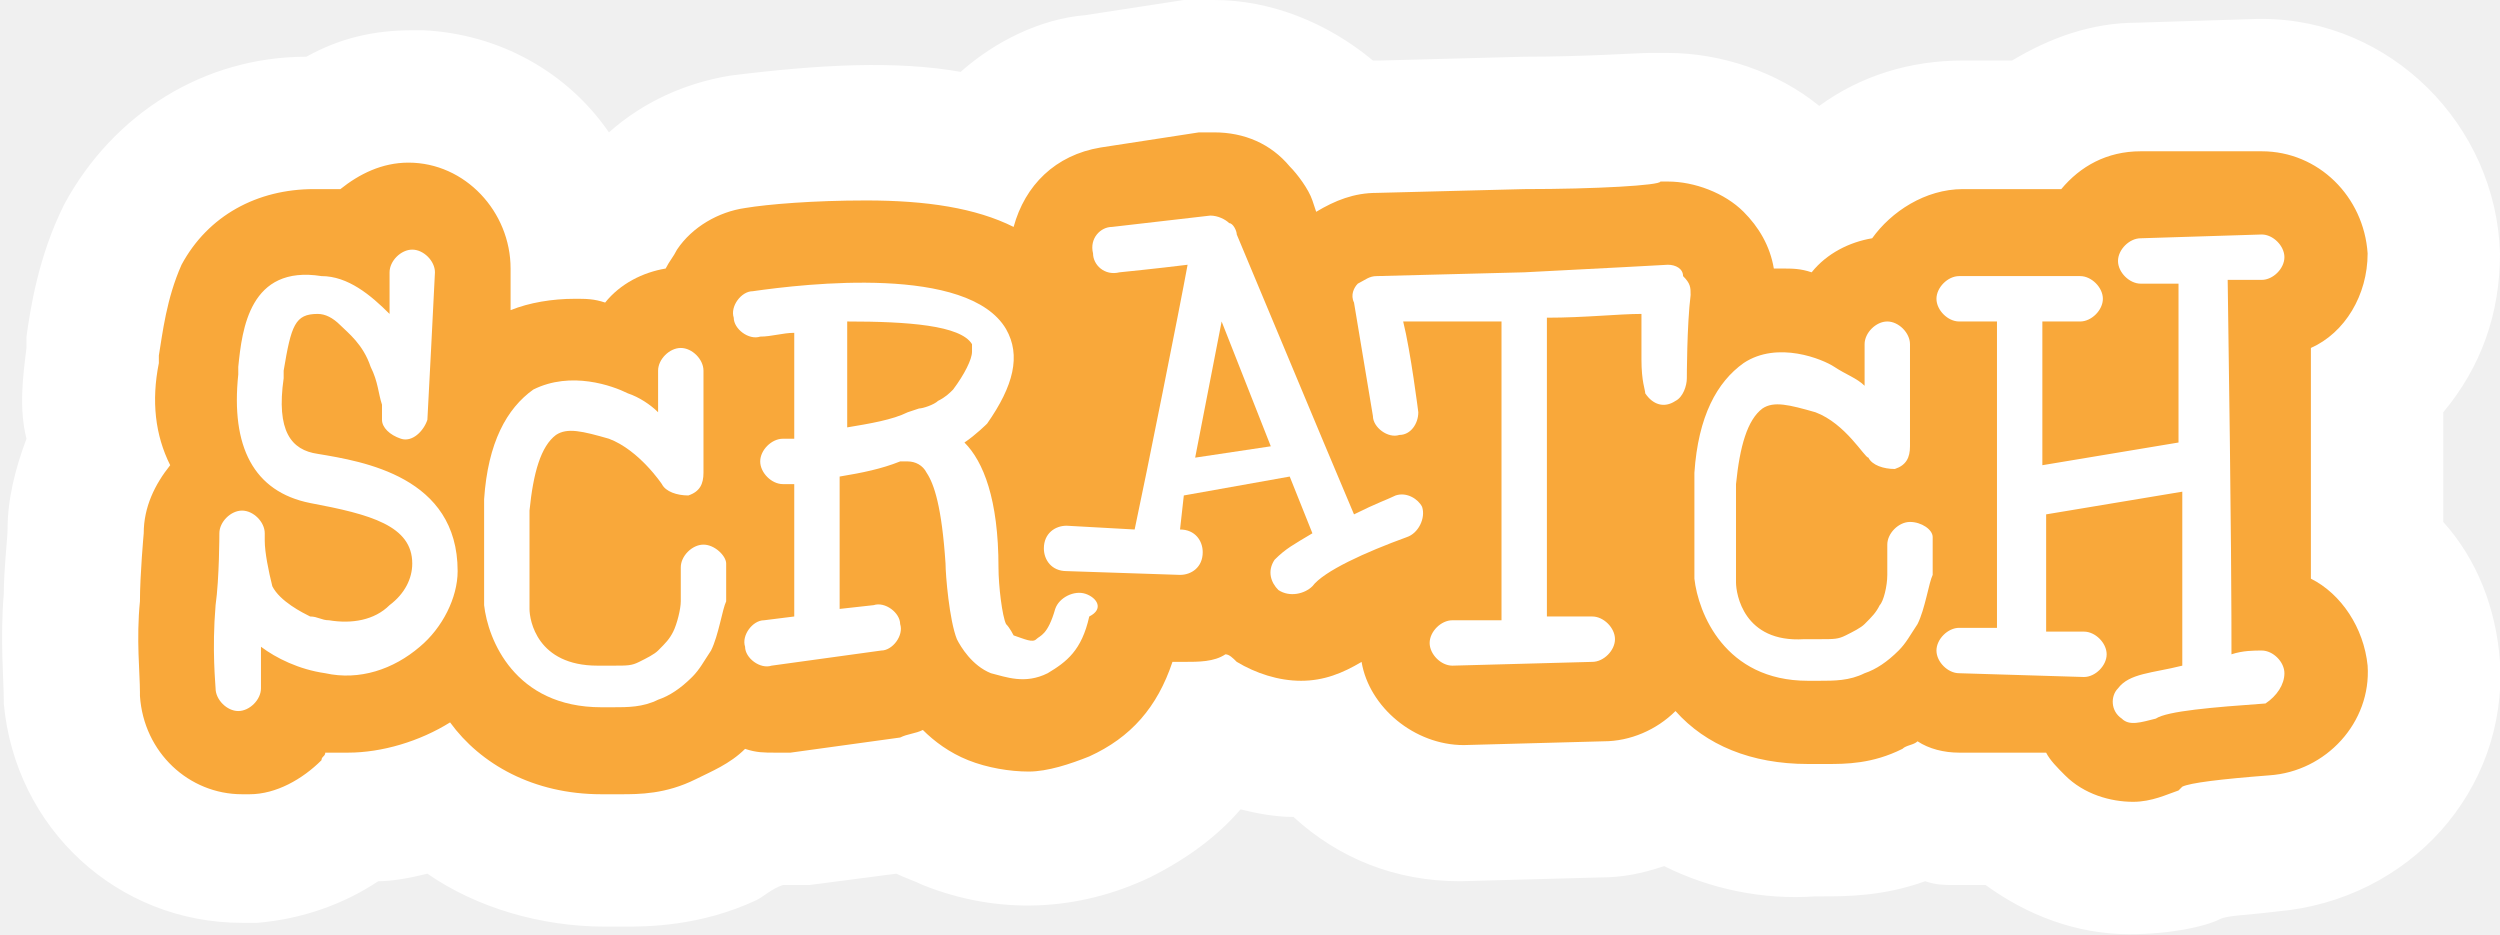
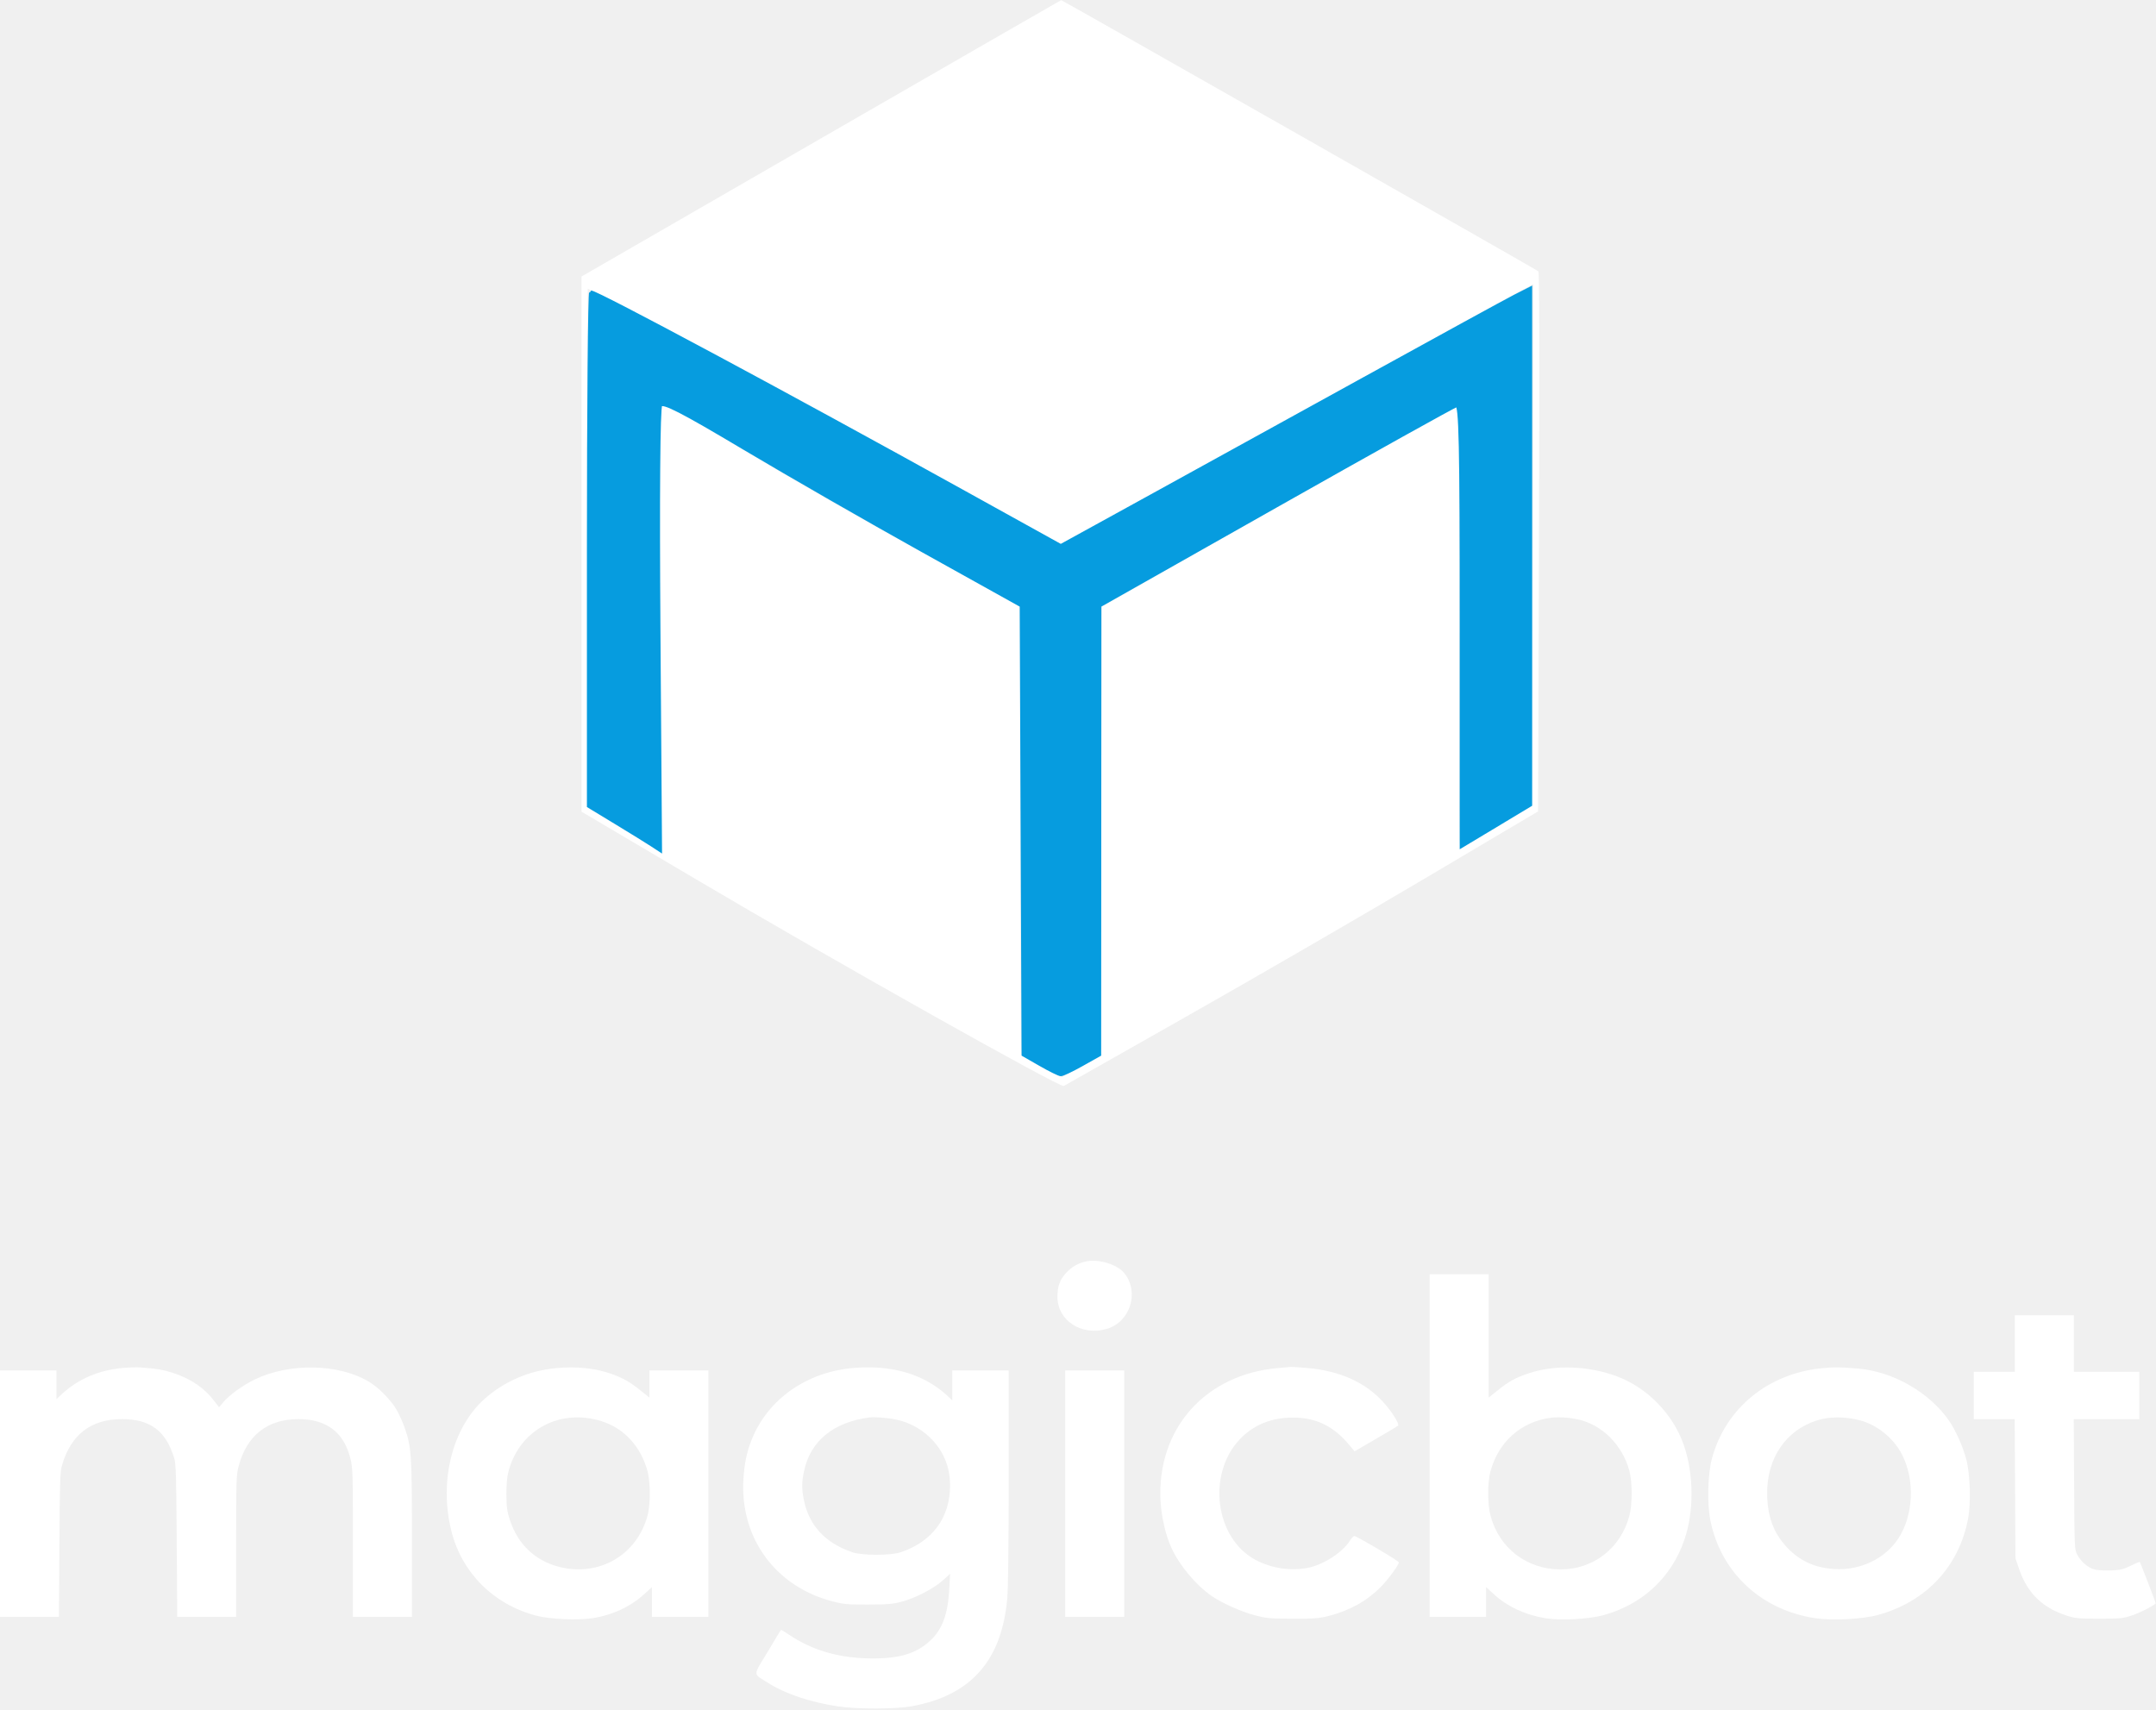
- <svg xmlns="http://www.w3.org/2000/svg" id="Layer_1" viewBox="0 0 66.1 24.7">
-   <style>.st0{fill:#fff}.st1{fill:#f9a83a}</style>
-   <switch>
-     <g>
-       <g>
-         <g>
-           <path d="M60.2 24.1c-.8.1-1.3.1-1.5.2-.4.2-1.3.4-2.4.4-1.4 0-2.7-.5-3.8-1.3h-.8c-.3 0-.5 0-.8-.1-1.1.4-2.1.4-2.7.4H48c-1.4.1-2.8-.2-4-.8-.6.2-1.1.3-1.7.3l-3.7.1c-1.7 0-3.2-.6-4.4-1.7-.5 0-1-.1-1.4-.2-.6.7-1.4 1.3-2.4 1.8-1.9.9-4 1-6 .2-.2-.1-.5-.2-.7-.3l-2.3.3h-.7c-.3.1-.5.3-.7.4-1.5.7-2.9.7-3.5.7H16c-1.7 0-3.4-.5-4.7-1.4-.4.1-.9.2-1.3.2-.9.6-2 1-3.2 1.1h-.4c-3.3 0-6-2.5-6.3-5.8v-.1c0-.5-.1-1.6 0-2.8 0-.6.1-1.5.1-1.7 0-.8.2-1.6.5-2.4-.2-.8-.1-1.6 0-2.4v-.3c.1-.7.3-2.1 1-3.5C3 3 5.4 1.5 8.1 1.5 9 1 9.9.8 10.9.8h.3c2 .1 3.8 1.1 4.9 2.7.9-.8 2-1.3 3.2-1.5 2.4-.3 4.4-.4 6.1-.1.9-.8 2.1-1.4 3.3-1.5l2.6-.4h.8c1.5 0 3 .6 4.2 1.6h.2l3.8-.1c1.6 0 3-.1 3.3-.1h.5c1.4 0 2.9.5 4 1.4 1.1-.8 2.4-1.2 3.8-1.2h1.3c1-.6 2.1-1 3.3-1l3.2-.1h.1c3.4 0 6.2 2.8 6.3 6.2 0 1.6-.5 3-1.5 4.2v2.9c.9 1 1.4 2.3 1.5 3.7.2 3.4-2.4 6.3-5.9 6.6z" class="st0" />
-         </g>
-         <path d="M60 20.5c-1.3.1-2.1.2-2.3.3l-.1.1c-.3.1-.7.3-1.2.3-.6 0-1.3-.2-1.8-.7-.2-.2-.4-.4-.5-.6h-2.3c-.4 0-.8-.1-1.1-.3-.1.1-.3.1-.4.2-.8.4-1.5.4-2 .4h-.5c-1.5 0-2.7-.5-3.5-1.4-.5.5-1.2.8-1.9.8l-3.7.1c-1.3 0-2.5-1-2.7-2.2-.5.3-1 .5-1.6.5-.6 0-1.2-.2-1.7-.5-.1-.1-.2-.2-.3-.2-.3.2-.7.2-1.1.2H31c-.4 1.2-1.1 2-2.2 2.5-.5.2-1.1.4-1.6.4s-1.1-.1-1.6-.3c-.5-.2-.9-.5-1.2-.8-.2.1-.4.1-.6.2l-2.9.4h-.4c-.3 0-.5 0-.8-.1-.4.4-.9.6-1.3.8-.8.4-1.5.4-2 .4h-.5c-1.8 0-3.2-.8-4-1.9-.8.5-1.8.8-2.7.8h-.6c0 .1-.1.1-.1.2-.5.5-1.2.9-1.9.9h-.2c-1.4 0-2.6-1.1-2.7-2.6v-.1c0-.5-.1-1.4 0-2.4 0-.7.1-1.8.1-1.8 0-.7.3-1.3.7-1.8-.4-.8-.5-1.7-.3-2.7v-.2c.1-.6.2-1.5.6-2.4.7-1.3 2-2 3.5-2H9c.5-.4 1.1-.7 1.8-.7 1.5 0 2.7 1.3 2.7 2.8v1.1c.5-.2 1.1-.3 1.7-.3.3 0 .5 0 .8.1.4-.5 1-.8 1.6-.9.1-.2.2-.3.3-.5.4-.6 1.1-1 1.8-1.1.6-.1 1.8-.2 3.2-.2 1.6 0 2.9.2 3.9.7.3-1.1 1.1-1.9 2.3-2.1l2.6-.4h.4c.8 0 1.5.3 2 .9.2.2.5.6.6.9l.1.3c.5-.3 1-.5 1.6-.5l3.9-.1c1.9 0 3.6-.1 3.6-.2h.2c.7 0 1.5.3 2 .8.4.4.7.9.8 1.5h.2c.3 0 .5 0 .8.1.4-.5 1-.8 1.6-.9.5-.7 1.4-1.3 2.4-1.3h2.6c.5-.6 1.2-1 2.1-1h3.2c1.5 0 2.7 1.2 2.8 2.7 0 1.1-.6 2.1-1.5 2.5v6.1c.8.4 1.4 1.3 1.5 2.3.1 1.5-1.1 2.8-2.6 2.9z" class="st1" />
-         <path d="M32.3 8.5l-.7 3.6 2-.3z" class="st1" />
-         <path d="M8.4 12c-.7-.1-1.1-.6-.9-2v-.2c.2-1.2.3-1.5.9-1.5.2 0 .4.1.6.3.2.2.6.5.8 1.1.2.4.2.7.3 1v.4c0 .2.2.4.5.5.3.1.6-.2.7-.5 0 0 .2-3.8.2-3.9 0-.3-.3-.6-.6-.6s-.6.3-.6.6v1.1c-.5-.5-1.1-1-1.8-1C6.6 7 6.4 8.7 6.3 9.7v.2c-.2 1.9.4 3.1 1.9 3.4 1.6.3 2.7.6 2.7 1.6 0 .4-.2.8-.6 1.1-.4.4-1 .5-1.6.4-.2 0-.3-.1-.5-.1-.2-.1-.8-.4-1-.8-.1-.4-.2-.9-.2-1.2v-.2c0-.3-.3-.6-.6-.6s-.6.3-.6.6c0 0 0 1.2-.1 1.9-.1 1.2 0 2.1 0 2.2 0 .3.3.6.6.6s.6-.3.6-.6v-1.1c.4.3 1 .6 1.7.7.9.2 1.8-.1 2.5-.7.6-.5 1-1.3 1-2 0-2.5-2.5-2.9-3.7-3.1M25.2 10.3c-.1.1-.2.2-.4.3-.1.1-.4.2-.5.2l-.3.1c-.4.2-1 .3-1.6.4V8.5c1.6 0 3 .1 3.3.6v.2c0 .2-.2.6-.5 1m3.5 5.4c-.3-.1-.7.1-.8.4-.2.7-.4.7-.5.8-.1.1-.3 0-.6-.1 0 0-.1-.2-.2-.3-.1-.2-.2-1-.2-1.5 0-1.8-.4-2.8-.9-3.3.3-.2.6-.5.6-.5.7-1 .9-1.8.5-2.5-1-1.7-5.3-1.2-6.7-1-.3 0-.6.4-.5.7 0 .3.4.6.7.5.3 0 .6-.1.9-.1v2.8h-.3c-.3 0-.6.3-.6.6s.3.6.6.6h.3v3.5l-.8.1c-.3 0-.6.4-.5.7 0 .3.4.6.7.5l2.9-.4c.3 0 .6-.4.5-.7 0-.3-.4-.6-.7-.5l-.9.1v-3.5c.6-.1 1.1-.2 1.6-.4h.2c.2 0 .4.1.5.3.2.3.4.9.5 2.4 0 .3.1 1.5.3 2 .1.2.4.7.9.9.4.1.9.3 1.5 0 .5-.3.9-.6 1.1-1.5.4-.2.2-.5-.1-.6M50.5 13.8c-.3 0-.6.3-.6.6v.8c0 .3-.1.7-.2.8-.1.2-.2.3-.4.5-.1.1-.3.2-.5.3-.2.1-.3.1-.7.1h-.4c-1.6.1-1.8-1.2-1.8-1.5v-2.6c.1-1 .3-1.7.7-2 .3-.2.7-.1 1.4.1.8.3 1.3 1.2 1.4 1.2.1.2.4.3.7.3.3-.1.4-.3.4-.6V9.1c0-.3-.3-.6-.6-.6s-.6.3-.6.6v1.1c-.2-.2-.5-.3-.8-.5-.3-.2-1.5-.7-2.4-.1-.7.5-1.2 1.4-1.3 2.9v2.8c.1.9.8 2.7 3 2.7h.3c.4 0 .8 0 1.2-.2.3-.1.6-.3.9-.6.2-.2.3-.4.5-.7.2-.4.3-1.1.4-1.3v-1c0-.2-.3-.4-.6-.4M60.4 17.8c0-.3-.3-.6-.6-.6-.2 0-.5 0-.8.1 0-1 0-3.1-.1-9.9h.9c.3 0 .6-.3.6-.6s-.3-.6-.6-.6l-3.2.1c-.3 0-.6.3-.6.6s.3.6.6.6h1v4.2l-3.6.6V8.5h1c.3 0 .6-.3.6-.6s-.3-.6-.6-.6h-3.2c-.3 0-.6.3-.6.6s.3.6.6.6h1v8.1h-1c-.3 0-.6.3-.6.6s.3.6.6.6l3.3.1c.3 0 .6-.3.6-.6s-.3-.6-.6-.6h-1v-3.1l3.6-.6v4.6c-.8.2-1.4.2-1.7.6-.2.2-.2.6.1.8.2.2.5.1.9 0 .3-.2 1.5-.3 2.9-.4.3-.2.5-.5.5-.8" class="st0" />
-         <path d="M31.6 12.1l.7-3.6 1.3 3.3-2 .3zm5.3 1c-.2.1-.5.2-1.1.5l-.8-1.9-2.3-5.5c0-.1-.1-.3-.2-.3-.1-.1-.3-.2-.5-.2l-2.6.3c-.3 0-.6.3-.5.7 0 .3.3.6.7.5 0 0 1-.1 1.8-.2-.2 1.1-1.1 5.6-1.4 7l-1.8-.1c-.3 0-.6.2-.6.6 0 .3.2.6.6.6l3 .1c.3 0 .6-.2.6-.6 0-.3-.2-.6-.6-.6l.1-.9 2.8-.5.6 1.5c-.5.3-.7.4-1 .7-.2.3-.1.6.1.8.3.2.7.1.9-.1.3-.4 1.4-.9 2.5-1.3.3-.1.5-.5.4-.8-.1-.2-.4-.4-.7-.3" class="st0" />
-         <path d="M44.1 7s-1.8.1-3.8.2l-3.9.1c-.2 0-.3.1-.5.2-.1.1-.2.3-.1.5l.5 3c0 .3.4.6.7.5.3 0 .5-.3.5-.6 0 0-.2-1.6-.4-2.4h2.6v7.9h-1.3c-.3 0-.6.3-.6.6s.3.6.6.6l3.7-.1c.3 0 .6-.3.6-.6s-.3-.6-.6-.6h-1.2V8.4c1 0 1.9-.1 2.5-.1v1.2c0 .6.1.8.1.9.2.3.5.4.8.2.2-.1.3-.4.3-.6 0 0 0-1.4.1-2.2 0-.2 0-.3-.2-.5 0-.2-.2-.3-.4-.3M18.6 14.4c-.3 0-.6.3-.6.6V15.9c0 .2-.1.6-.2.8-.1.2-.2.3-.4.5-.1.1-.3.2-.5.3-.2.1-.3.1-.7.1h-.4c-1.6 0-1.8-1.2-1.8-1.5v-2.6c.1-1 .3-1.7.7-2 .3-.2.7-.1 1.4.1.8.3 1.4 1.2 1.4 1.2.1.2.4.3.7.3.3-.1.4-.3.4-.6V9.8c0-.3-.3-.6-.6-.6s-.6.3-.6.6v1.1c-.2-.2-.5-.4-.8-.5-.4-.2-1.5-.6-2.5-.1-.7.5-1.2 1.4-1.3 2.9V16c.1.9.8 2.7 3.1 2.7h.3c.4 0 .8 0 1.2-.2.3-.1.6-.3.9-.6.2-.2.3-.4.5-.7.2-.4.3-1.1.4-1.3v-1c0-.2-.3-.5-.6-.5" class="st0" />
-       </g>
-     </g>
-   </switch>
+ <svg xmlns="http://www.w3.org/2000/svg" width="1680pt" height="1332pt" version="1.0" viewBox="0 0 1680 1332">
+   <g transform="translate(0 1332) scale(.1 -.1)" fill="#ffffff">
+     <path d="m6398 12242-1867-1077v-4170l918-542c1075-635 2814-1612 2840-1596 9 5 435 246 946 536 512 290 1340 769 1840 1065l910 539 7 2099c5 1590 3 2102-5 2110-13 12-3712 2114-3718 2113-2 0-844-485-1871-1077zm5546-3168-7-2029-270-165c-149-91-277-167-285-168-12-3-14 219-11 1727 2 952 2 1731-1 1731s-630-355-1395-789l-1390-788-5-1749-5-1748-150-85-150-84-150 78c-82 43-156 82-162 88-10 7-13 371-13 1756l-1 1746-761 420c-525 289-960 539-1399 801l-636 381-8-165c-4-90-4-882 1-1759l7-1594-209 127c-115 70-244 148-286 173l-78 46v4045l63-31c712-359 1424-740 2449-1310 641-357 1171-649 1176-649s834 457 1843 1015c1008 558 1835 1013 1837 1011s0-917-4-2032z" />
+     <path d="m8463 3490c-63-13-116-45-160-94-46-53-63-101-63-183 0-184 188-306 384-249 181 53 255 281 140 431-53 70-199 116-301 95z" />
+     <path d="m11140 2055v-1335h440v232l60-55c104-96 245-162 404-188 118-19 339-7 453 25 303 84 529 295 628 587 76 220 74 510-4 737-83 240-284 448-521 536-220 83-483 92-685 25-107-36-157-63-247-136l-68-54v961h-460v-1335zm1155 204c188-41 346-198 401-399 24-87 24-262 1-350-67-254-279-420-537-420-263 0-478 165-546 420-23 87-24 253-1 340 61 231 236 389 467 421 61 8 140 4 215-12z" />
+     <path d="m15700 2850v-220h-320v-370h319l3-542 3-543 28-81c62-184 178-300 362-361 75-25 92-27 260-27 169 0 185 1 260 26 62 21 155 68 183 93 2 2-117 312-124 323-2 2-33-11-70-29-56-28-80-34-153-37-48-2-105 1-129 7-52 14-106 60-135 115-22 40-22 48-25 549l-3 507h511v370h-510v440h-460v-220z" />
+     <path d="m959 2660c-188-17-348-85-476-203l-43-40v223h-440v-1920h459l4 563c3 501 5 568 21 621 70 238 226 357 466 357 221 0 343-91 408-306 13-42 16-147 19-642l4-593h459v548c0 510 1 554 19 624 62 240 224 369 466 369 219 0 353-101 405-305 19-75 20-111 20-658v-578h460v603c0 660-4 723-58 874-16 45-44 107-63 139-45 76-139 172-215 217-234 140-618 148-889 17-91-44-198-121-246-178l-32-39-35 46c-75 101-180 174-318 220-81 27-128 35-264 45-25 2-84 0-131-4z" />
+     <path d="m4340 2659c-212-18-411-103-566-242-250-225-354-639-257-1027 81-326 329-574 663-661 107-28 325-37 438-19 158 25 296 90 404 189l58 53v-232h440v1920h-460v-211l-67 54c-85 68-138 98-230 131-122 43-265 59-423 45zm347-414c178-56 309-200 360-395 22-87 22-254-1-340-83-309-378-480-690-400-187 48-320 175-383 365-22 68-26 98-27 200 0 85 5 139 18 185 88 320 400 486 723 385z" />
+     <path d="m6654 2660c-366-30-669-242-795-555-40-100-58-186-66-310-28-463 251-843 704-957 75-19 114-23 268-22 152 0 193 4 260 22 109 29 250 102 320 165l58 52-6-120c-11-194-54-312-147-399-107-100-234-140-450-140-253 0-469 61-653 186-32 22-60 38-62 36-2-1-49-79-104-172-116-192-117-164 5-241 132-84 325-149 539-182 149-23 454-23 582 1 460 84 700 357 742 843 7 69 11 459 11 946v827h-440v-233l-42 40c-180 164-425 237-724 213zm326-402c92-17 194-70 264-138 105-100 159-228 159-375 1-250-136-437-383-521-79-27-302-27-380 0-207 71-334 206-375 401-18 88-19 142 0 230 50 236 228 382 510 419 39 5 136-2 205-16z" />
+     <path d="m9960 2659c-568-48-946-474-917-1034 7-125 39-266 85-367 63-138 191-291 316-377 77-53 226-120 331-148 91-24 117-27 295-27 171-1 206 2 283 21 163 42 297 116 405 225 60 61 142 172 142 193 0 11-329 205-347 205-6 0-21-15-33-34-57-94-212-193-334-215-134-24-279-2-399 61-317 166-385 665-128 940 106 113 246 171 416 171 183 0 322-69 445-221l35-42 165 96c91 52 169 100 174 104 13 12-48 109-113 181-141 157-344 248-601 269-63 5-117 9-120 8-3 0-48-4-100-9z" />
+     <path d="m14210 2659c-426-37-762-308-870-704-33-120-39-356-12-486 84-407 398-698 821-760 131-19 363-7 481 25 377 102 635 377 706 752 23 124 16 346-15 464-25 95-83 225-131 295-154 224-438 387-713 410-148 12-174 12-267 4zm274-405c140-34 273-141 339-273 99-198 87-466-28-646-103-161-300-256-504-242-151 10-267 63-366 168-107 114-154 244-155 425 0 272 146 487 385 564 95 31 214 32 329 4z" />
+     <path d="m8300 1680v-960h460v1920h-460v-960z" />
+   </g>
+   <path transform="scale(.75)" d="m1081.1 1106-17.835-10.24-1.957-466.57-101.59-56.559c-55.876-31.108-139.48-79.115-185.8-106.68-65.962-39.265-84.969-49.022-87.741-45.038-2.159 3.104-2.895 94.222-1.888 233.78l1.65 228.7-8.8-5.766c-4.84-3.171-21.552-13.508-37.139-22.971l-28.339-17.205v-266.87c0-146.78 1.059-266.87 2.354-266.87 6.215 0 200.79 104.37 388.67 208.47l99.418 55.089 86.836-47.768c47.76-26.272 150.33-82.79 227.94-125.59 77.606-42.804 148.3-81.491 157.09-85.971l15.992-8.145v536.37l-71.492 42.955v-229.66c0-188.91-0.886-229.44-4.992-228.44-2.746 0.669-87.361 47.78-188.03 104.69l-183.04 103.47-0.106 233.29-0.106 233.29-18.424 10.348c-10.133 5.691-19.867 10.299-21.632 10.24-1.764-0.059-11.234-4.716-21.043-10.347z" fill="#069cdf" stroke="#069cdf" stroke-width="3.763" />
</svg>
